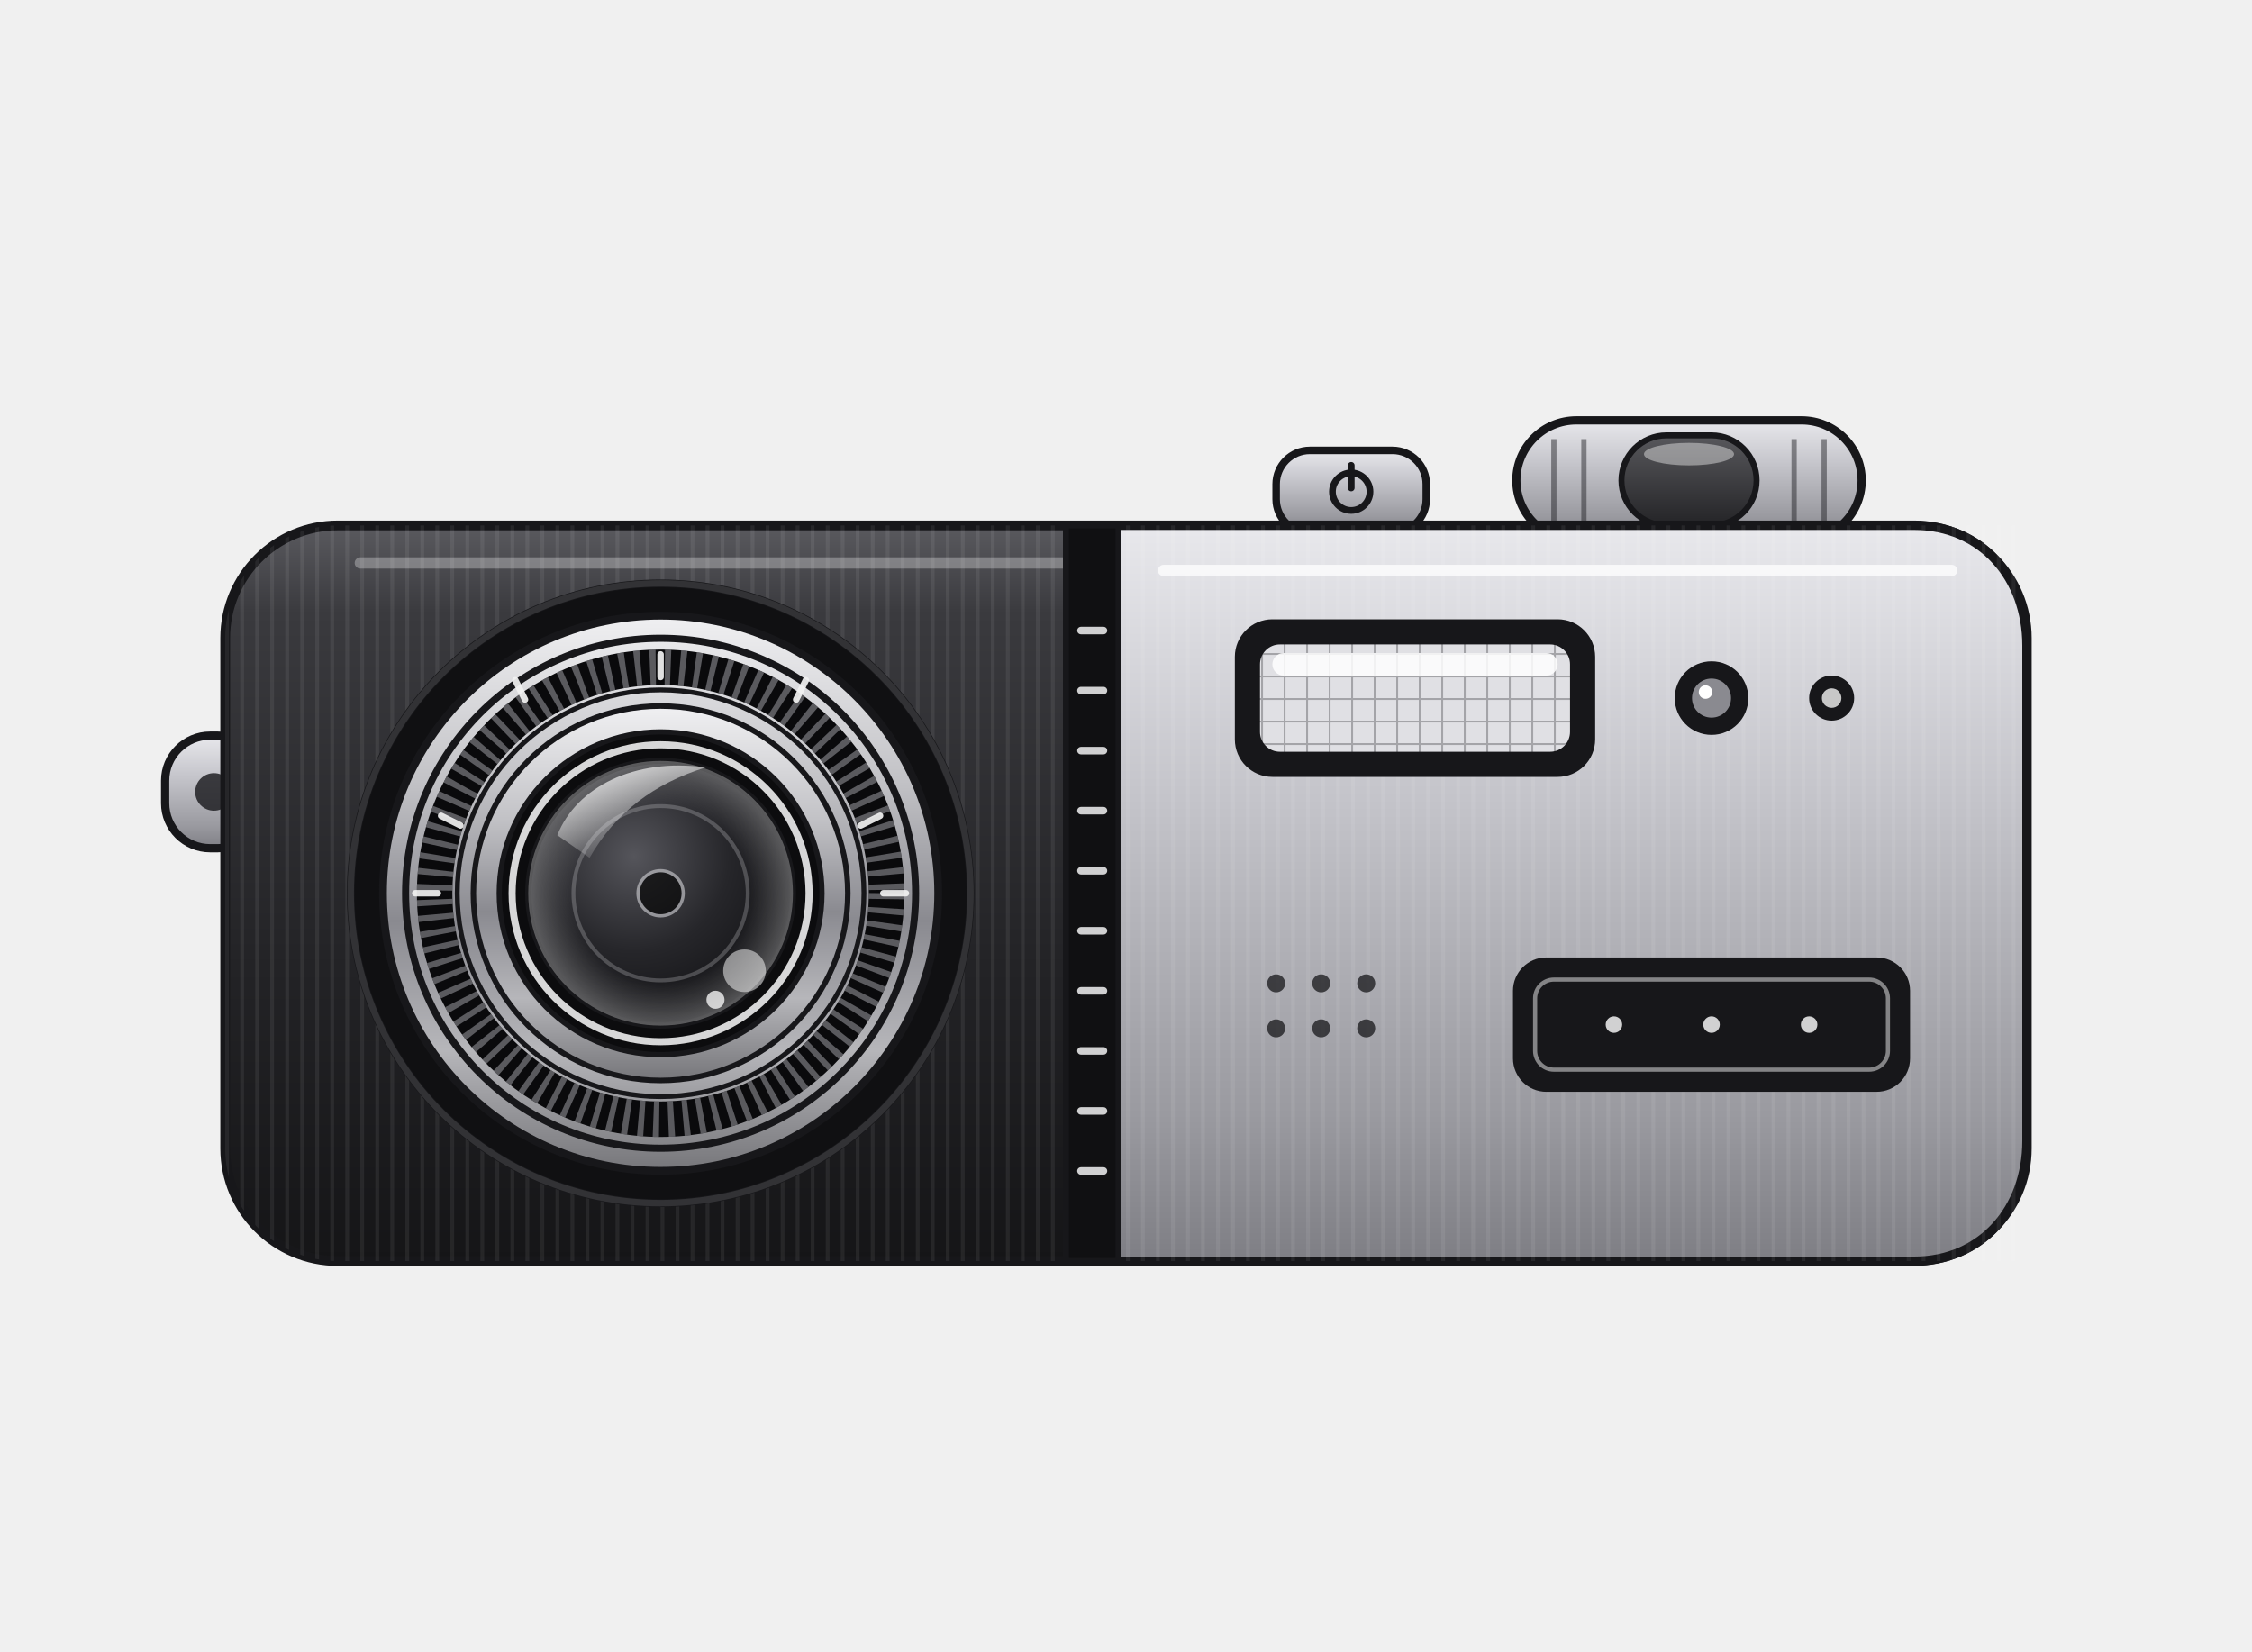
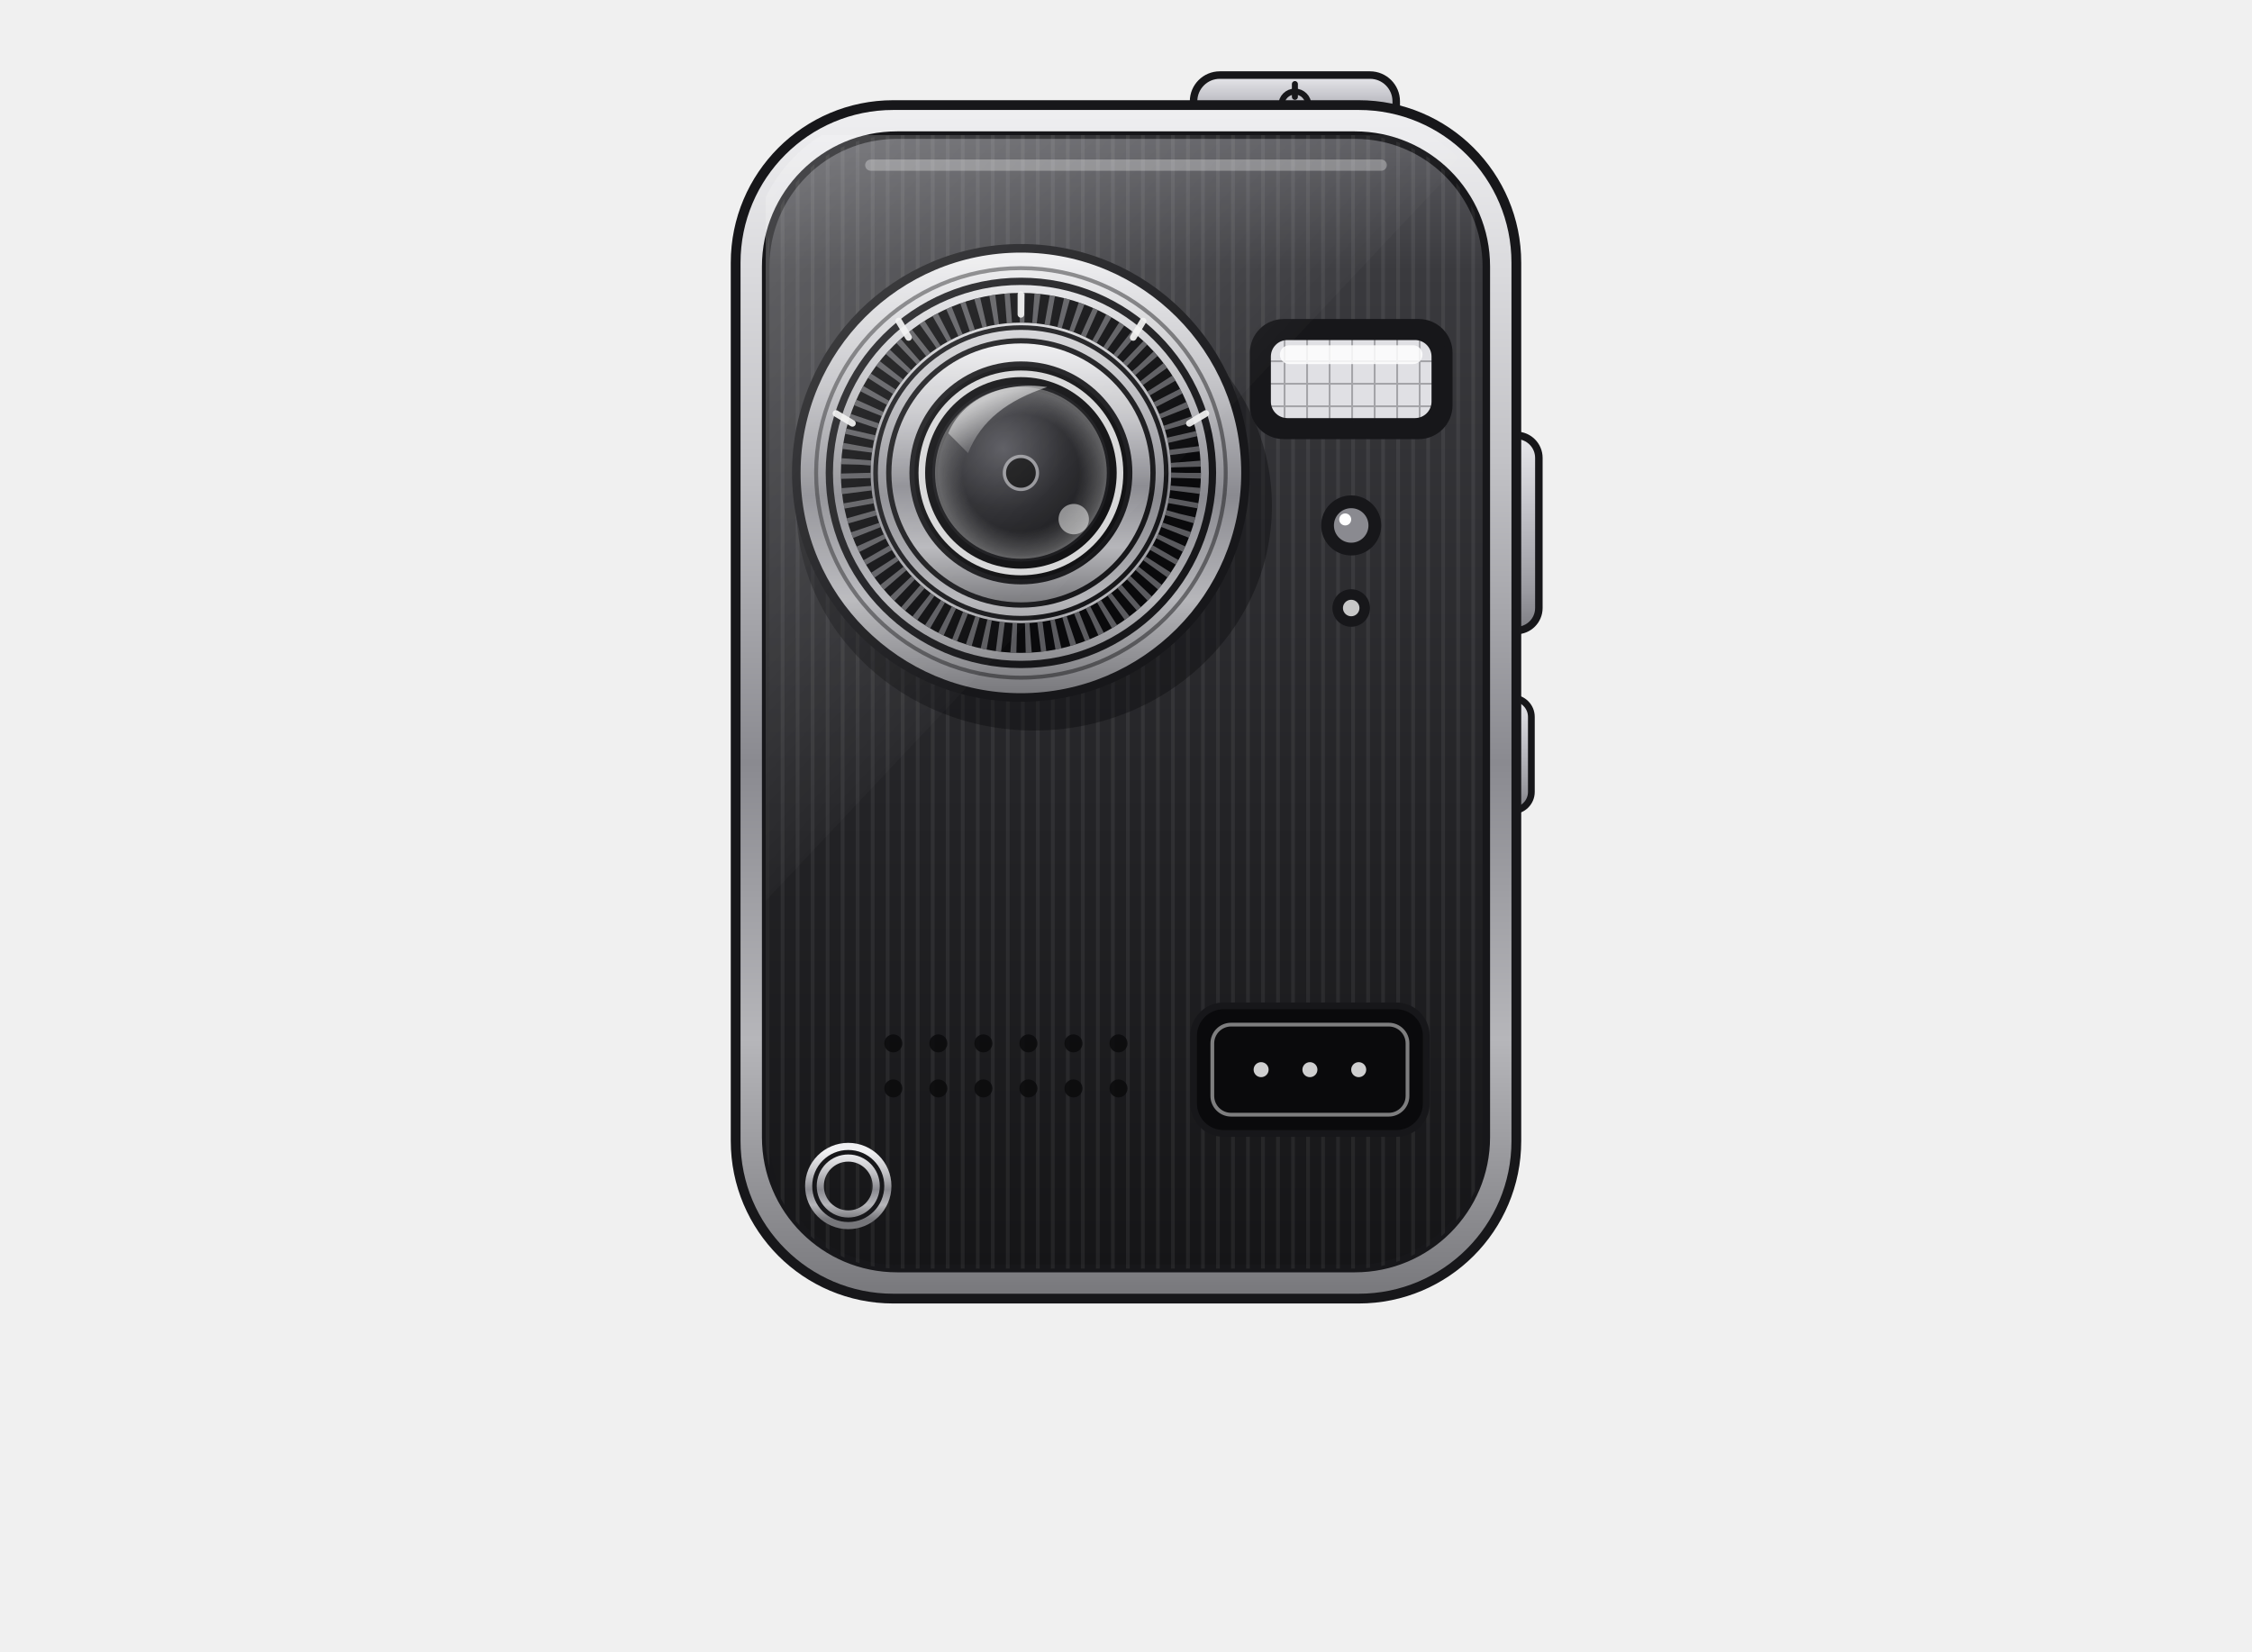
<svg xmlns="http://www.w3.org/2000/svg" viewBox="0 0 600 440" width="600" height="440">
  <defs>
    <linearGradient id="body" x1="0" y1="0" x2="0" y2="1">
      <stop offset="0" stop-color="#48484b" />
      <stop offset="0.1" stop-color="#343437" />
      <stop offset="1" stop-color="#1c1c1f" />
    </linearGradient>
    <linearGradient id="plate" x1="0" y1="0" x2="0" y2="1">
      <stop offset="0" stop-color="#6a6a6e" />
      <stop offset="0.5" stop-color="#47474b" />
      <stop offset="1" stop-color="#2e2e31" />
    </linearGradient>
    <linearGradient id="grip" x1="0" y1="0" x2="1" y2="0">
      <stop offset="0" stop-color="#3a3a3d" />
      <stop offset="0.5" stop-color="#2a2a2d" />
      <stop offset="1" stop-color="#1a1a1c" />
    </linearGradient>
    <linearGradient id="metal" x1="0" y1="0" x2="1" y2="1">
      <stop offset="0" stop-color="#d4d4d8" />
      <stop offset="0.45" stop-color="#8a8a8f" />
      <stop offset="1" stop-color="#525256" />
    </linearGradient>
    <linearGradient id="dark" x1="0" y1="0" x2="0" y2="1">
      <stop offset="0" stop-color="#58585c" />
      <stop offset="1" stop-color="#242427" />
    </linearGradient>
    <linearGradient id="hood" x1="0" y1="0" x2="0" y2="1">
      <stop offset="0" stop-color="#3c3c40" />
      <stop offset="1" stop-color="#0e0e10" />
    </linearGradient>
    <linearGradient id="inhood" x1="0" y1="0" x2="1" y2="1">
      <stop offset="0" stop-color="#0a0a0c" />
      <stop offset="1" stop-color="#2c2c30" />
    </linearGradient>
    <radialGradient id="glass" cx="0.4" cy="0.36" r="0.8">
      <stop offset="0" stop-color="#55555b" />
      <stop offset="0.45" stop-color="#26262a" />
      <stop offset="1" stop-color="#08080a" />
    </radialGradient>
    <radialGradient id="glassEdge" cx="0.5" cy="0.5" r="0.5">
      <stop offset="0.68" stop-color="#ccc" stop-opacity="0" />
      <stop offset="1" stop-color="#e0e0e0" stop-opacity="0.34" />
    </radialGradient>
    <linearGradient id="shine" x1="0" y1="0" x2="0.6" y2="1">
      <stop offset="0" stop-color="#fff" stop-opacity="0.9" />
      <stop offset="1" stop-color="#fff" stop-opacity="0" />
    </linearGradient>
    <pattern id="leather" width="5" height="5" patternUnits="userSpaceOnUse">
      <circle cx="1.2" cy="1.2" r="0.65" fill="#0c0c0e" opacity="0.6" />
      <circle cx="3.7" cy="3.7" r="0.65" fill="#0c0c0e" opacity="0.6" />
    </pattern>
    <clipPath id="bodyClip">
-       <rect x="60" y="140" width="480" height="196" rx="30" />
+       <rect x="200" y="30" width="200" height="314" rx="40" />
    </clipPath>
    <linearGradient id="topmetal" x1="0" y1="0" x2="0" y2="1">
      <stop offset="0" stop-color="#b4b4b8" />
      <stop offset="0.18" stop-color="#8e8e92" />
      <stop offset="0.7" stop-color="#5e5e62" />
      <stop offset="1" stop-color="#46464a" />
    </linearGradient>
    <pattern id="stitch" width="10" height="6" patternUnits="userSpaceOnUse">
      <rect x="1" y="2.2" width="5" height="1.6" rx="0.8" fill="#9a9a9e" opacity="0.28" />
    </pattern>
    <linearGradient id="chrome" x1="0" y1="0" x2="0" y2="1">
      <stop offset="0" stop-color="#f0f0f2" />
      <stop offset="0.3" stop-color="#c2c2c6" />
      <stop offset="0.55" stop-color="#8a8a90" />
      <stop offset="0.78" stop-color="#b6b6ba" />
      <stop offset="1" stop-color="#76767a" />
    </linearGradient>
    <linearGradient id="chromeV" x1="0" y1="0" x2="1" y2="0">
      <stop offset="0" stop-color="#6e6e72" />
      <stop offset="0.25" stop-color="#e6e6ea" />
      <stop offset="0.5" stop-color="#a0a0a6" />
      <stop offset="0.8" stop-color="#d4d4d8" />
      <stop offset="1" stop-color="#707074" />
    </linearGradient>
    <linearGradient id="silver" x1="0" y1="0" x2="0" y2="1">
      <stop offset="0" stop-color="#e8e8ec" />
      <stop offset="0.35" stop-color="#c6c6cc" />
      <stop offset="0.8" stop-color="#9a9aa0" />
      <stop offset="1" stop-color="#7e7e84" />
    </linearGradient>
    <linearGradient id="gripd" x1="0" y1="0" x2="1" y2="0">
      <stop offset="0" stop-color="#46464a" />
      <stop offset="0.5" stop-color="#2e2e32" />
      <stop offset="1" stop-color="#202023" />
    </linearGradient>
    <pattern id="dots" width="6" height="6" patternUnits="userSpaceOnUse">
      <circle cx="3" cy="3" r="1" fill="#0e0e10" opacity="0.55" />
    </pattern>
    <pattern id="grid" width="6" height="6" patternUnits="userSpaceOnUse">
      <path d="M0 0h6M0 0v6" stroke="#17171a" stroke-width="1" opacity="0.3" />
    </pattern>
    <linearGradient id="wrap" x1="0" y1="0" x2="0" y2="1">
      <stop offset="0" stop-color="#d8d8dc" />
      <stop offset="1" stop-color="#a4a4aa" />
    </linearGradient>
    <pattern id="stripes" width="14" height="14" patternUnits="userSpaceOnUse" patternTransform="rotate(45)">
      <rect x="0" y="0" width="7" height="14" fill="#17171a" opacity="0.85" />
    </pattern>
    <linearGradient id="gloss" x1="0" y1="0" x2="0" y2="1">
      <stop offset="0" stop-color="#5a5a5f" />
      <stop offset="0.12" stop-color="#3a3a3e" />
      <stop offset="0.6" stop-color="#232326" />
      <stop offset="1" stop-color="#151517" />
    </linearGradient>
    <pattern id="brush" width="4" height="4" patternUnits="userSpaceOnUse">
-       <rect x="0" y="0" width="1" height="4" fill="#fff" opacity="0.07" />
+       <rect x="0" y="0" width="1" height="4" fill="#fff" opacity="0.06" />
    </pattern>
+     <linearGradient id="sweep" x1="0" y1="0" x2="1" y2="1">
+       <stop offset="0" stop-color="#fff" stop-opacity="0.22" />
+       <stop offset="0.5" stop-color="#fff" stop-opacity="0.02" />
+       <stop offset="1" stop-color="#fff" stop-opacity="0" />
+     </linearGradient>
  </defs>
-   <g stroke="#17171a" stroke-width="2.2">
-     <rect x="44" y="196" width="26" height="30" rx="12" fill="url(#silver)" />
+   <rect x="396" y="116" width="14" height="52" rx="6" fill="url(#silver)" stroke="#17171a" stroke-width="2" />
+   <rect x="396" y="186" width="12" height="30" rx="5" fill="url(#silver)" stroke="#17171a" stroke-width="1.8" />
+   <rect x="318" y="20" width="54" height="16" rx="7" fill="url(#silver)" stroke="#17171a" stroke-width="2" />
+   <circle cx="345" cy="28" r="3.6" fill="none" stroke="#17171a" stroke-width="1.6" />
+   <path d="M345 22.4v3.4" stroke="#17171a" stroke-width="1.6" stroke-linecap="round" />
+   <rect x="196" y="28" width="208" height="318" rx="42" fill="url(#chrome)" stroke="#17171a" stroke-width="2.6" />
+   <rect x="204" y="36" width="192" height="302" rx="35" fill="url(#gloss)" stroke="#17171a" stroke-width="2" />
+   <rect x="204" y="36" width="192" height="302" rx="35" fill="url(#brush)" />
+   <path d="M232 44 L 368 44" stroke="#fff" stroke-width="3" opacity="0.3" stroke-linecap="round" />
+   <circle cx="226" cy="316" r="9" fill="none" stroke="url(#chrome)" stroke-width="5" />
+   <circle cx="226" cy="316" r="9" fill="none" stroke="#17171a" stroke-width="1.2" />
+   <g transform="translate(272 126) scale(0.88) translate(-262 -126)">
+     <ellipse cx="266" cy="136" rx="72" ry="68" fill="#0a0a0c" opacity="0.4" />
+     <circle cx="262" cy="126" r="68" fill="url(#chrome)" stroke="#17171a" stroke-width="2.6" />
+     <circle cx="262" cy="126" r="62" fill="none" stroke="#17171a" stroke-width="1.2" opacity="0.5" />
+     <circle cx="262" cy="126" r="58" fill="url(#barrel)" stroke="#17171a" stroke-width="2.2" />
+     <circle cx="262" cy="126" r="50" fill="none" stroke="#0a0a0c" stroke-width="9" />
+     <circle cx="262" cy="126" r="50" fill="none" stroke="#85858b" stroke-width="9" stroke-dasharray="1.6 2.6" opacity="0.65" />
+     <g stroke="#f2f2f2" stroke-width="2" stroke-linecap="round" opacity="0.92">
+       <path d="M262 72v6" />
+       <path d="M225 80l3 5" />
+       <path d="M299 80l-3 5" />
+       <path d="M206 108l5 3" />
+       <path d="M318 108l-5 3" />
+     </g>
+     <circle cx="262" cy="126" r="44" fill="none" stroke="#17171a" stroke-width="1.4" />
+     <circle cx="262" cy="126" r="40" fill="url(#chrome)" stroke="#17171a" stroke-width="1.6" />
+     <circle cx="262" cy="126" r="33" fill="#0c0c0e" stroke="#17171a" stroke-width="1.5" />
+     <circle cx="262" cy="126" r="30" fill="none" stroke="#f2f2f2" stroke-width="2" opacity="0.88" />
+     <circle cx="262" cy="126" r="26" fill="url(#glass)" stroke="#17171a" stroke-width="1.7" />
+     <circle cx="262" cy="126" r="26" fill="url(#glassEdge)" />
+     <circle cx="262" cy="126" r="5" fill="#050506" stroke="#bdbdc2" stroke-width="1" opacity="0.7" />
+     <path d="M240 114 C 244 104 256 98 270 100 C 258 104 250 110 246 120 Z" fill="url(#shine)" />
+     <circle cx="278" cy="140" r="4.6" fill="#fff" opacity="0.5" />
  </g>
-   <circle cx="57" cy="211" r="5" fill="#17171a" opacity="0.8" />
-   <ellipse cx="450" cy="140" rx="40" ry="6" fill="#17171a" opacity="0.4" />
-   <rect x="404" y="112" width="92" height="32" rx="16" fill="url(#silver)" stroke="#17171a" stroke-width="2.2" />
-   <g stroke="#17171a" stroke-width="1.4" opacity="0.45">
-     <path d="M414 117v22M422 117v22M478 117v22M486 117v22" />
+   <rect x="334" y="86" width="52" height="30" rx="8" fill="#17171a" stroke="#17171a" stroke-width="2" />
+   <rect x="338" y="90" width="44" height="22" rx="5" fill="#e0e0e4" stroke="#17171a" stroke-width="1.2" />
+   <rect x="338" y="90" width="44" height="22" rx="5" fill="url(#grid)" />
+   <rect x="341" y="92" width="38" height="5" rx="2.5" fill="#fff" opacity="0.85" />
+   <circle cx="360" cy="140" r="8" fill="#17171a" />
+   <circle cx="360" cy="140" r="4.6" fill="#8a8a90" />
+   <circle cx="358.4" cy="138.4" r="1.6" fill="#fff" />
+   <circle cx="360" cy="162" r="5" fill="#17171a" />
+   <circle cx="360" cy="162" r="2.2" fill="#f2f2f2" opacity="0.8" />
+   <g transform="translate(0,-66)">
+     <g fill="#0a0a0c" opacity="0.85">
+       <circle cx="238" cy="344" r="2.4" />
+       <circle cx="250" cy="344" r="2.4" />
+       <circle cx="262" cy="344" r="2.4" />
+       <circle cx="274" cy="344" r="2.4" />
+       <circle cx="286" cy="344" r="2.4" />
+       <circle cx="298" cy="344" r="2.4" />
+       <circle cx="238" cy="356" r="2.4" />
+       <circle cx="250" cy="356" r="2.4" />
+       <circle cx="262" cy="356" r="2.4" />
+       <circle cx="274" cy="356" r="2.4" />
+       <circle cx="286" cy="356" r="2.4" />
+       <circle cx="298" cy="356" r="2.4" />
+     </g>
+     <rect x="318" y="334" width="62" height="34" rx="8" fill="#0a0a0c" stroke="#17171a" stroke-width="1.8" />
+     <rect x="323" y="339" width="52" height="24" rx="5" fill="none" stroke="#f2f2f2" stroke-width="1" opacity="0.5" />
+     <g fill="#f2f2f2" opacity="0.85">
+       <circle cx="336" cy="351" r="2" />
+       <circle cx="349" cy="351" r="2" />
+       <circle cx="362" cy="351" r="2" />
+     </g>
  </g>
-   <rect x="432" y="116" width="36" height="24" rx="12" fill="url(#dark)" stroke="#17171a" stroke-width="1.6" />
-   <ellipse cx="450" cy="121" rx="12" ry="3" fill="#fff" opacity="0.4" />
-   <rect x="340" y="120" width="40" height="22" rx="9" fill="url(#silver)" stroke="#17171a" stroke-width="2" />
-   <circle cx="360" cy="131" r="5" fill="none" stroke="#17171a" stroke-width="1.8" />
-   <path d="M360 124v6" stroke="#17171a" stroke-width="1.8" stroke-linecap="round" />
-   <rect x="60" y="140" width="480" height="196" rx="30" fill="url(#gloss)" stroke="#17171a" stroke-width="2.6" />
-   <rect x="60" y="140" width="480" height="196" rx="30" fill="url(#brush)" />
-   <path d="M96 150 L 504 150" stroke="#fff" stroke-width="3" opacity="0.3" stroke-linecap="round" />
-   <path d="M296 140 L 510 140 C 528 140 540 154 540 172 L 540 304 C 540 322 528 336 510 336 L 296 336 Z" fill="url(#silver)" stroke="#17171a" stroke-width="2.4" stroke-linejoin="round" />
-   <rect x="296" y="140" width="244" height="196" fill="url(#brush)" opacity="2" />
-   <path d="M310 152 L 520 152" stroke="#fff" stroke-width="3" opacity="0.75" stroke-linecap="round" />
-   <rect x="284" y="140" width="14" height="196" fill="#101012" stroke="#17171a" stroke-width="1.6" />
-   <g stroke="#f2f2f2" stroke-width="2" stroke-linecap="round" opacity="0.85">
-     <path d="M288 168h6M288 184h6M288 200h6M288 216h6M288 232h6M288 248h6M288 264h6M288 280h6M288 296h6M288 312h6" />
-   </g>
-   <rect x="330" y="166" width="94" height="40" rx="9" fill="#17171a" stroke="#17171a" stroke-width="2" />
-   <rect x="335" y="171" width="84" height="30" rx="6" fill="#e0e0e4" stroke="#17171a" stroke-width="1.4" />
-   <rect x="335" y="171" width="84" height="30" rx="6" fill="url(#grid)" />
-   <rect x="339" y="174" width="76" height="6" rx="3" fill="#fff" opacity="0.85" />
-   <circle cx="456" cy="186" r="9" fill="#17171a" stroke="#17171a" stroke-width="1.6" />
-   <circle cx="456" cy="186" r="5.2" fill="#8a8a90" />
-   <circle cx="454.4" cy="184.4" r="1.8" fill="#fff" />
-   <circle cx="488" cy="186" r="6" fill="#17171a" />
-   <circle cx="488" cy="186" r="2.6" fill="#f2f2f2" opacity="0.8" />
-   <g fill="#17171a" opacity="0.75">
-     <circle cx="340" cy="262" r="2.4" />
-     <circle cx="352" cy="262" r="2.4" />
-     <circle cx="364" cy="262" r="2.4" />
-     <circle cx="340" cy="274" r="2.4" />
-     <circle cx="352" cy="274" r="2.4" />
-     <circle cx="364" cy="274" r="2.4" />
-   </g>
-   <rect x="404" y="256" width="104" height="34" rx="8" fill="#17171a" stroke="#17171a" stroke-width="1.8" />
-   <rect x="409" y="261" width="94" height="24" rx="5" fill="none" stroke="#f2f2f2" stroke-width="1.1" opacity="0.5" />
-   <g fill="#f2f2f2" opacity="0.85">
-     <circle cx="430" cy="273" r="2.2" />
-     <circle cx="456" cy="273" r="2.2" />
-     <circle cx="482" cy="273" r="2.2" />
-   </g>
-   <g transform="translate(176 238) scale(0.86) translate(-172 -238)">
-     <circle cx="172" cy="238" r="96" fill="#101012" stroke="#17171a" stroke-width="2.4" />
-     <circle cx="172" cy="238" r="96" fill="none" stroke="#fff" stroke-width="2" opacity="0.12" />
-     <circle cx="172" cy="238" r="86" fill="url(#chrome)" stroke="#17171a" stroke-width="2.4" />
-     <circle cx="172" cy="238" r="79" fill="url(#barrel)" stroke="#17171a" stroke-width="2.2" />
-     <circle cx="172" cy="238" r="70" fill="none" stroke="#0a0a0c" stroke-width="11" />
-     <circle cx="172" cy="238" r="70" fill="none" stroke="#85858b" stroke-width="11" stroke-dasharray="1.8 2.8" opacity="0.65" />
-     <g stroke="#f2f2f2" stroke-width="2" stroke-linecap="round" opacity="0.92">
-       <path d="M172 164v7" />
-       <path d="M127 172l3 6" />
-       <path d="M217 172l-3 6" />
-       <path d="M104 214l6 3" />
-       <path d="M240 214l-6 3" />
-       <path d="M96 238h7" />
-       <path d="M241 238h7" />
-     </g>
-     <circle cx="172" cy="238" r="63" fill="none" stroke="#17171a" stroke-width="1.5" />
-     <circle cx="172" cy="238" r="58" fill="url(#chrome)" stroke="#17171a" stroke-width="1.7" />
-     <circle cx="172" cy="238" r="50" fill="#0c0c0e" stroke="#17171a" stroke-width="1.6" />
-     <circle cx="172" cy="238" r="46" fill="none" stroke="#f2f2f2" stroke-width="2.2" opacity="0.88" />
-     <circle cx="172" cy="238" r="41" fill="url(#glass)" stroke="#17171a" stroke-width="1.9" />
-     <circle cx="172" cy="238" r="41" fill="url(#glassEdge)" />
-     <circle cx="172" cy="238" r="27" fill="none" stroke="#c8c8cc" stroke-width="1.2" opacity="0.28" />
-     <circle cx="172" cy="238" r="7" fill="#050506" stroke="#bdbdc2" stroke-width="1" opacity="0.7" />
-     <path d="M140 220 C 146 205 164 196 186 199 C 170 204 158 213 150 227 Z" fill="url(#shine)" />
-     <circle cx="198" cy="262" r="6.6" fill="#fff" opacity="0.5" />
-     <circle cx="189" cy="271" r="2.8" fill="#fff" opacity="0.75" />
+   <g clip-path="url(#bodyClip)">
+     <path d="M204 36 L 396 36 L 204 240 Z" fill="url(#sweep)" />
  </g>
</svg>
